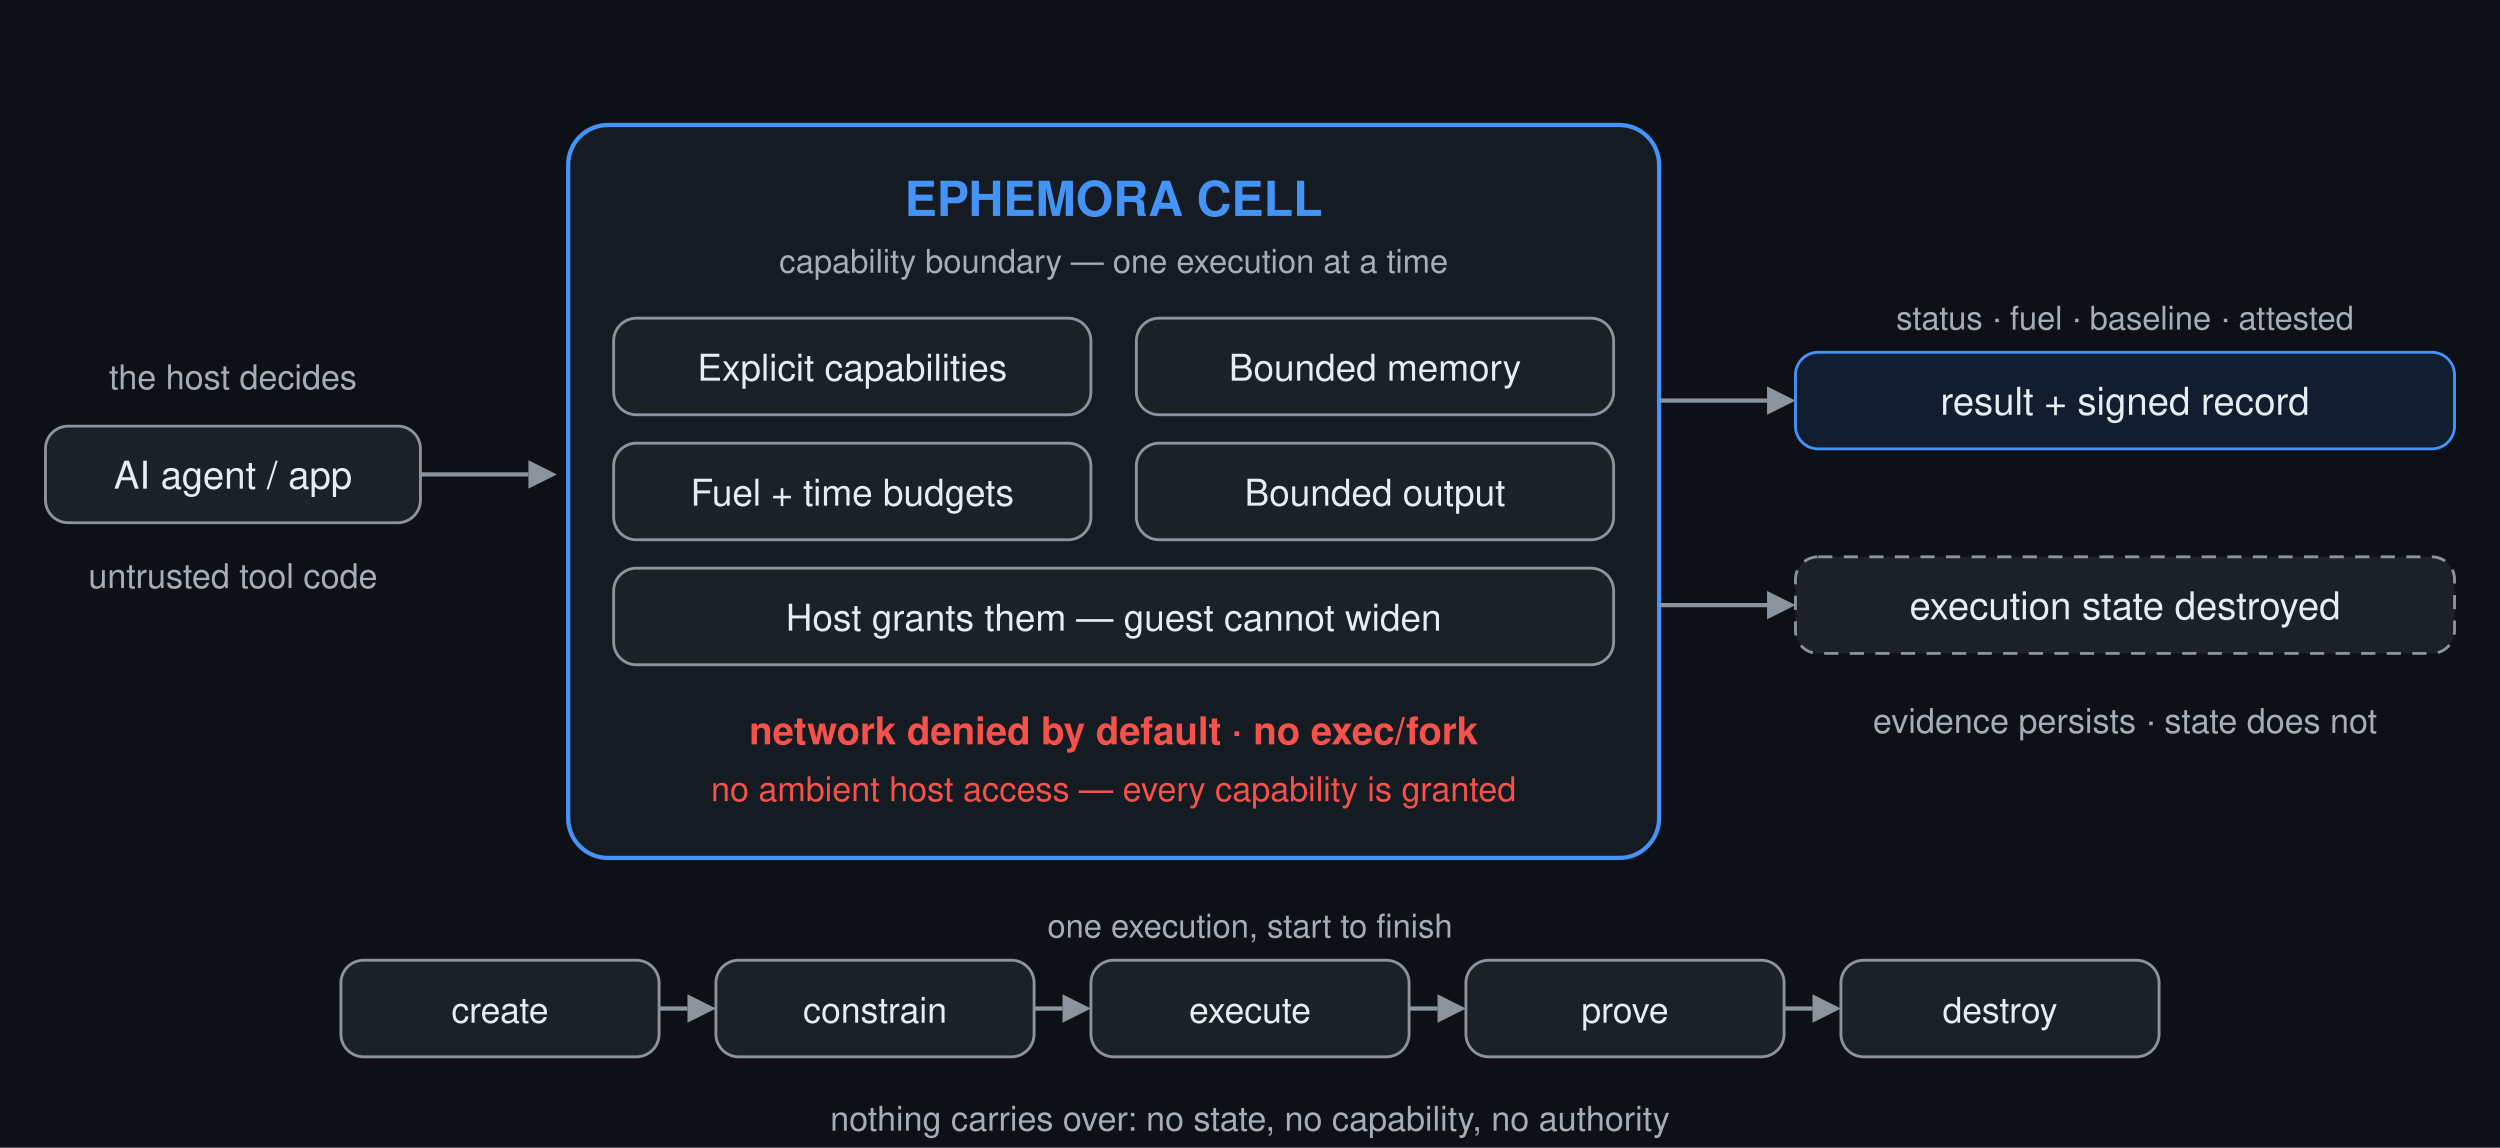
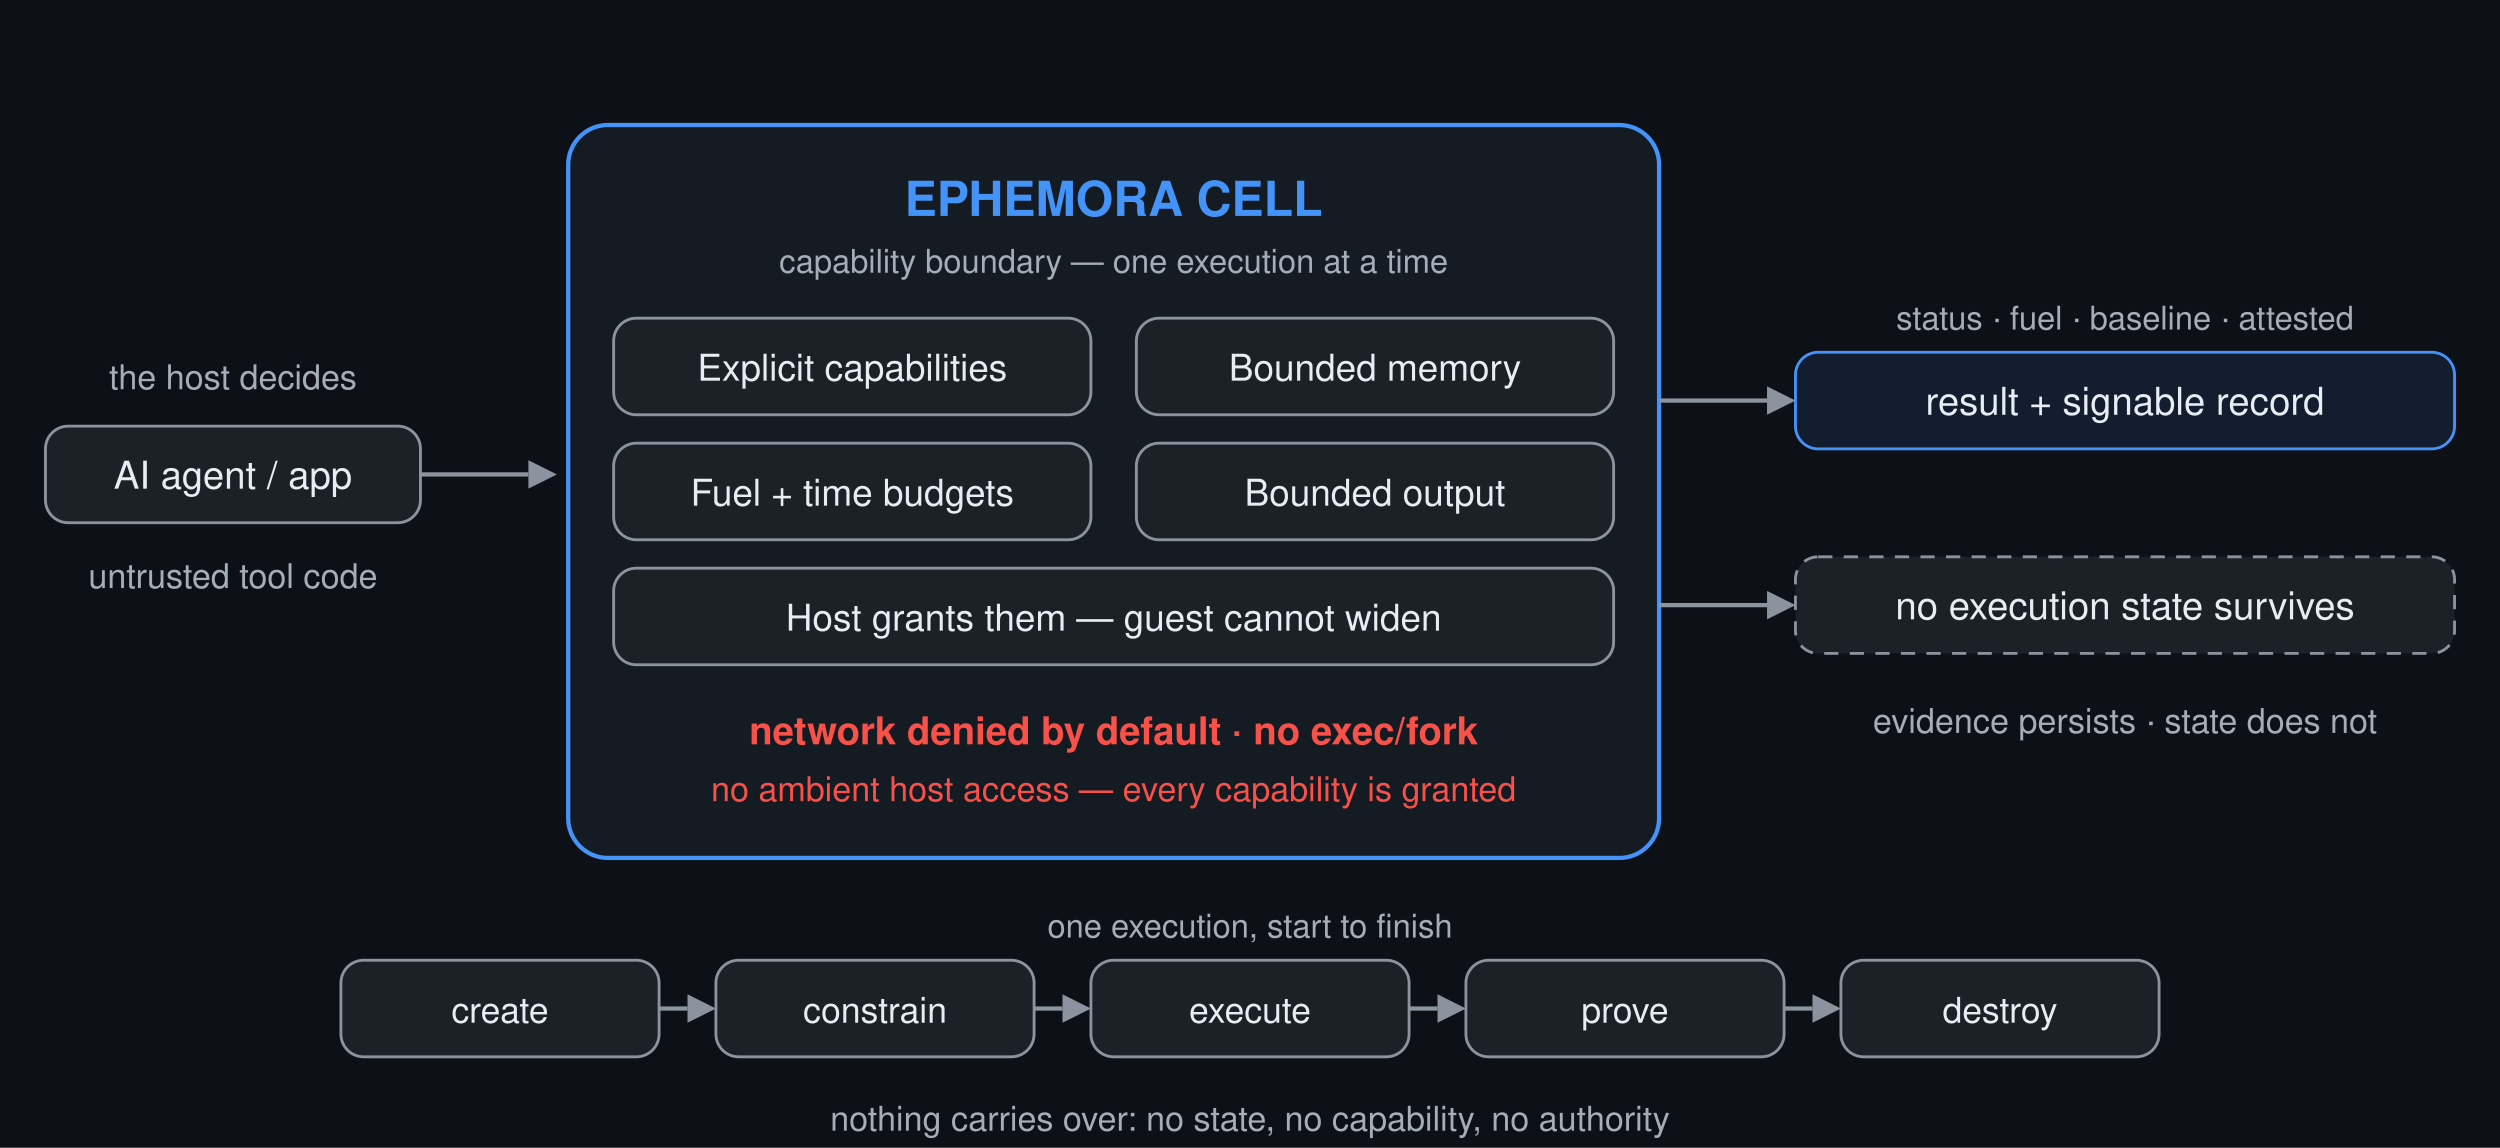
- <svg xmlns="http://www.w3.org/2000/svg" width="880" height="404" viewBox="0 0 880 404" role="img" aria-label="One execution lifecycle: an agent hands untrusted code to the Ephemora-cell capability boundary, which grants explicit capabilities and budgets, denies network and process access by default, and returns a bounded result with a signed record while the execution state is destroyed">
+ <svg xmlns="http://www.w3.org/2000/svg" width="880" height="404" viewBox="0 0 880 404" role="img" aria-label="One execution lifecycle: an agent hands untrusted code to the Ephemora-cell capability boundary, which grants explicit capabilities and budgets, denies network and process access by default, and returns a bounded result with a record that can be signed — the evidence persists, no execution state survives into the next run">
  <rect width="880" height="404" fill="#0d1117" />
  <rect x="16" y="150" width="132" height="34" rx="8" fill="#1c2128" stroke="#8b949e" />
  <text x="82.0" y="172" text-anchor="middle" font-size="13.5" fill="#e6edf3" font-family="-apple-system,Segoe UI,Helvetica,Arial,sans-serif">AI agent / app</text>
  <text x="82" y="207" text-anchor="middle" font-size="12" fill="#a5aeb8" font-family="-apple-system,Segoe UI,Helvetica,Arial,sans-serif">untrusted tool code</text>
  <text x="82" y="137" text-anchor="middle" font-size="12" fill="#a5aeb8" font-family="-apple-system,Segoe UI,Helvetica,Arial,sans-serif">the host decides</text>
  <line x1="148" y1="167" x2="186" y2="167" stroke="#8b949e" stroke-width="1.5" />
  <polygon points="186,162 196,167 186,172" fill="#8b949e" />
  <rect x="200" y="44" width="384" height="258" rx="14" fill="#151b23" stroke="#4493f8" stroke-width="1.5" />
  <text x="392" y="76" text-anchor="middle" font-size="17" font-weight="600" fill="#4493f8" font-family="-apple-system,Segoe UI,Helvetica,Arial,sans-serif">EPHEMORA CELL</text>
  <text x="392" y="96" text-anchor="middle" font-size="11.5" fill="#a5aeb8" font-family="-apple-system,Segoe UI,Helvetica,Arial,sans-serif">capability boundary — one execution at a time</text>
  <rect x="216" y="112" width="168" height="34" rx="8" fill="#1c2128" stroke="#8b949e" />
  <text x="300.0" y="134" text-anchor="middle" font-size="13" fill="#e6edf3" font-family="-apple-system,Segoe UI,Helvetica,Arial,sans-serif">Explicit capabilities</text>
  <rect x="400" y="112" width="168" height="34" rx="8" fill="#1c2128" stroke="#8b949e" />
  <text x="484.0" y="134" text-anchor="middle" font-size="13" fill="#e6edf3" font-family="-apple-system,Segoe UI,Helvetica,Arial,sans-serif">Bounded memory</text>
  <rect x="216" y="156" width="168" height="34" rx="8" fill="#1c2128" stroke="#8b949e" />
  <text x="300.0" y="178" text-anchor="middle" font-size="13" fill="#e6edf3" font-family="-apple-system,Segoe UI,Helvetica,Arial,sans-serif">Fuel + time budgets</text>
  <rect x="400" y="156" width="168" height="34" rx="8" fill="#1c2128" stroke="#8b949e" />
  <text x="484.0" y="178" text-anchor="middle" font-size="13" fill="#e6edf3" font-family="-apple-system,Segoe UI,Helvetica,Arial,sans-serif">Bounded output</text>
  <rect x="216" y="200" width="352" height="34" rx="8" fill="#1c2128" stroke="#8b949e" />
  <text x="392.0" y="222" text-anchor="middle" font-size="13" fill="#e6edf3" font-family="-apple-system,Segoe UI,Helvetica,Arial,sans-serif">Host grants them — guest cannot widen</text>
  <text x="392" y="262" text-anchor="middle" font-size="13.5" font-weight="700" fill="#f85149" font-family="-apple-system,Segoe UI,Helvetica,Arial,sans-serif">network denied by default · no exec/fork</text>
  <text x="392" y="282" text-anchor="middle" font-size="12" fill="#f85149" font-family="-apple-system,Segoe UI,Helvetica,Arial,sans-serif">no ambient host access — every capability is granted</text>
  <line x1="584" y1="141" x2="622" y2="141" stroke="#8b949e" stroke-width="1.5" />
  <polygon points="622,136 632,141 622,146" fill="#8b949e" />
  <line x1="584" y1="213" x2="622" y2="213" stroke="#8b949e" stroke-width="1.5" />
  <polygon points="622,208 632,213 622,218" fill="#8b949e" />
  <text x="748" y="116" text-anchor="middle" font-size="11.5" fill="#a5aeb8" font-family="-apple-system,Segoe UI,Helvetica,Arial,sans-serif">status · fuel · baseline · attested</text>
  <rect x="632" y="124" width="232" height="34" rx="8" fill="#121d2f" stroke="#4493f8" />
-   <text x="748.0" y="146" text-anchor="middle" font-size="13.5" fill="#e6edf3" font-family="-apple-system,Segoe UI,Helvetica,Arial,sans-serif">result + signed record</text>
+   <text x="748.0" y="146" text-anchor="middle" font-size="13.5" fill="#e6edf3" font-family="-apple-system,Segoe UI,Helvetica,Arial,sans-serif">result + signable record</text>
  <rect x="632" y="196" width="232" height="34" rx="8" fill="#1c2128" stroke="#8b949e" stroke-dasharray="5 4" />
-   <text x="748.0" y="218" text-anchor="middle" font-size="13.5" fill="#e6edf3" font-family="-apple-system,Segoe UI,Helvetica,Arial,sans-serif">execution state destroyed</text>
+   <text x="748.0" y="218" text-anchor="middle" font-size="13.5" fill="#e6edf3" font-family="-apple-system,Segoe UI,Helvetica,Arial,sans-serif">no execution state survives</text>
  <text x="748" y="258" text-anchor="middle" font-size="12" fill="#a5aeb8" font-family="-apple-system,Segoe UI,Helvetica,Arial,sans-serif">evidence persists · state does not</text>
  <text x="440" y="330" text-anchor="middle" font-size="11.5" fill="#a5aeb8" font-family="-apple-system,Segoe UI,Helvetica,Arial,sans-serif">one execution, start to finish</text>
  <rect x="120" y="338" width="112" height="34" rx="8" fill="#1c2128" stroke="#8b949e" />
  <text x="176.0" y="360" text-anchor="middle" font-size="12.5" fill="#e6edf3" font-family="-apple-system,Segoe UI,Helvetica,Arial,sans-serif">create</text>
  <line x1="232" y1="355" x2="242" y2="355" stroke="#8b949e" stroke-width="1.5" />
  <polygon points="242,350 252,355 242,360" fill="#8b949e" />
  <rect x="252" y="338" width="112" height="34" rx="8" fill="#1c2128" stroke="#8b949e" />
  <text x="308.0" y="360" text-anchor="middle" font-size="12.5" fill="#e6edf3" font-family="-apple-system,Segoe UI,Helvetica,Arial,sans-serif">constrain</text>
  <line x1="364" y1="355" x2="374" y2="355" stroke="#8b949e" stroke-width="1.5" />
  <polygon points="374,350 384,355 374,360" fill="#8b949e" />
  <rect x="384" y="338" width="112" height="34" rx="8" fill="#1c2128" stroke="#8b949e" />
  <text x="440.0" y="360" text-anchor="middle" font-size="12.5" fill="#e6edf3" font-family="-apple-system,Segoe UI,Helvetica,Arial,sans-serif">execute</text>
  <line x1="496" y1="355" x2="506" y2="355" stroke="#8b949e" stroke-width="1.5" />
  <polygon points="506,350 516,355 506,360" fill="#8b949e" />
  <rect x="516" y="338" width="112" height="34" rx="8" fill="#1c2128" stroke="#8b949e" />
  <text x="572.0" y="360" text-anchor="middle" font-size="12.5" fill="#e6edf3" font-family="-apple-system,Segoe UI,Helvetica,Arial,sans-serif">prove</text>
  <line x1="628" y1="355" x2="638" y2="355" stroke="#8b949e" stroke-width="1.5" />
  <polygon points="638,350 648,355 638,360" fill="#8b949e" />
  <rect x="648" y="338" width="112" height="34" rx="8" fill="#1c2128" stroke="#8b949e" />
  <text x="704.0" y="360" text-anchor="middle" font-size="12.5" fill="#e6edf3" font-family="-apple-system,Segoe UI,Helvetica,Arial,sans-serif">destroy</text>
  <text x="440" y="398" text-anchor="middle" font-size="12" fill="#a5aeb8" font-family="-apple-system,Segoe UI,Helvetica,Arial,sans-serif">nothing carries over: no state, no capability, no authority</text>
</svg>
